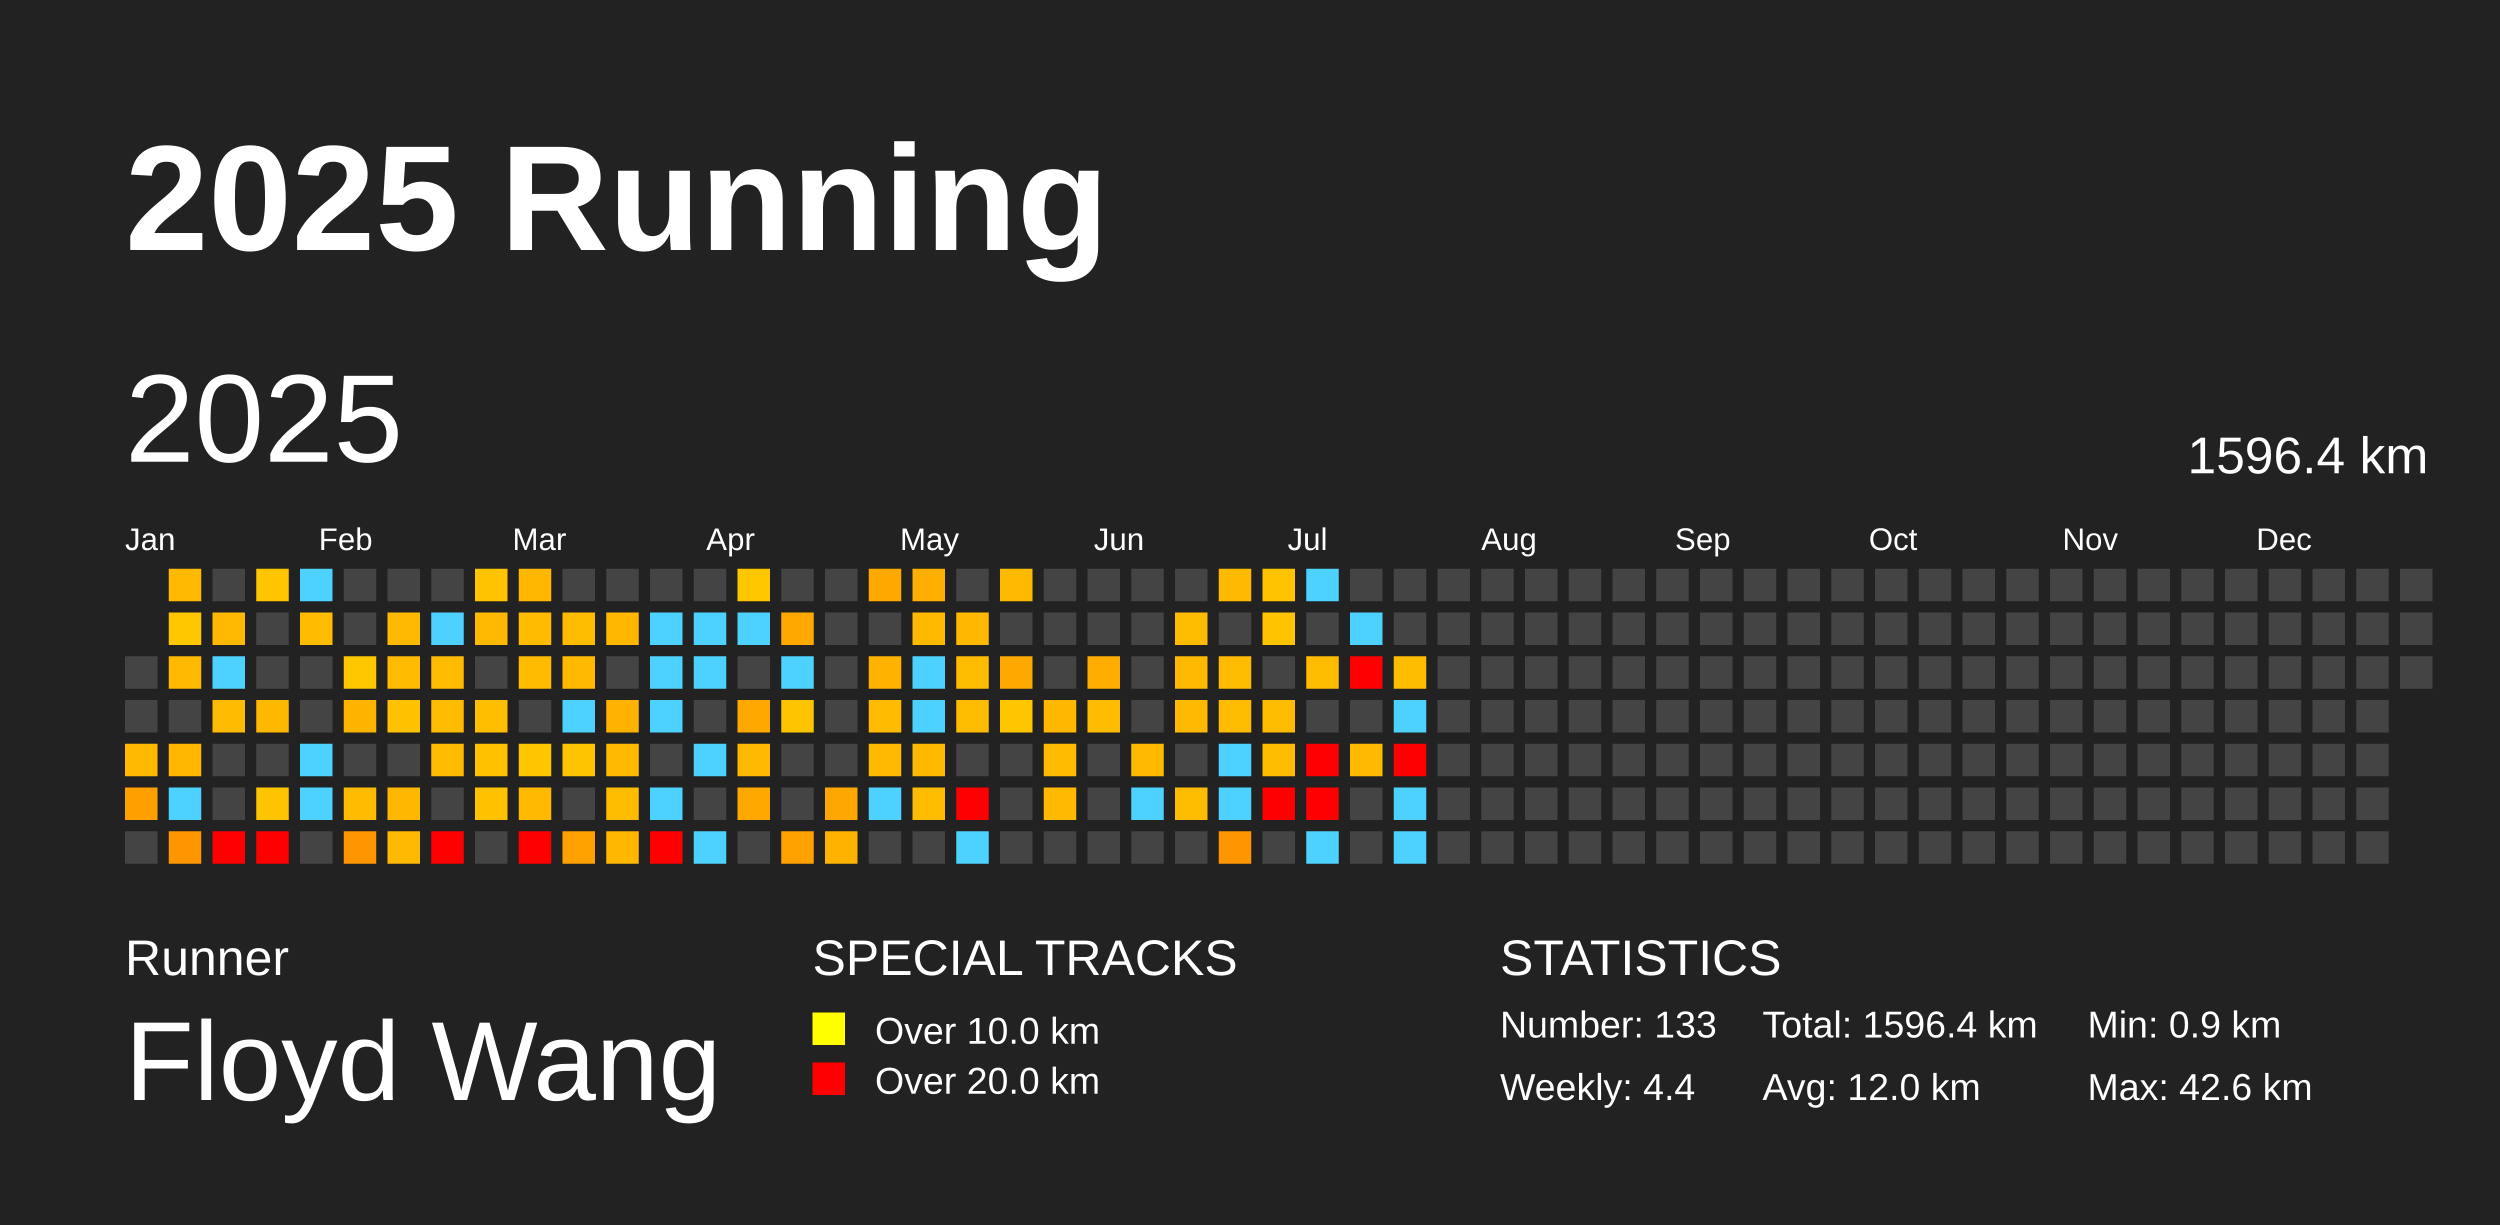
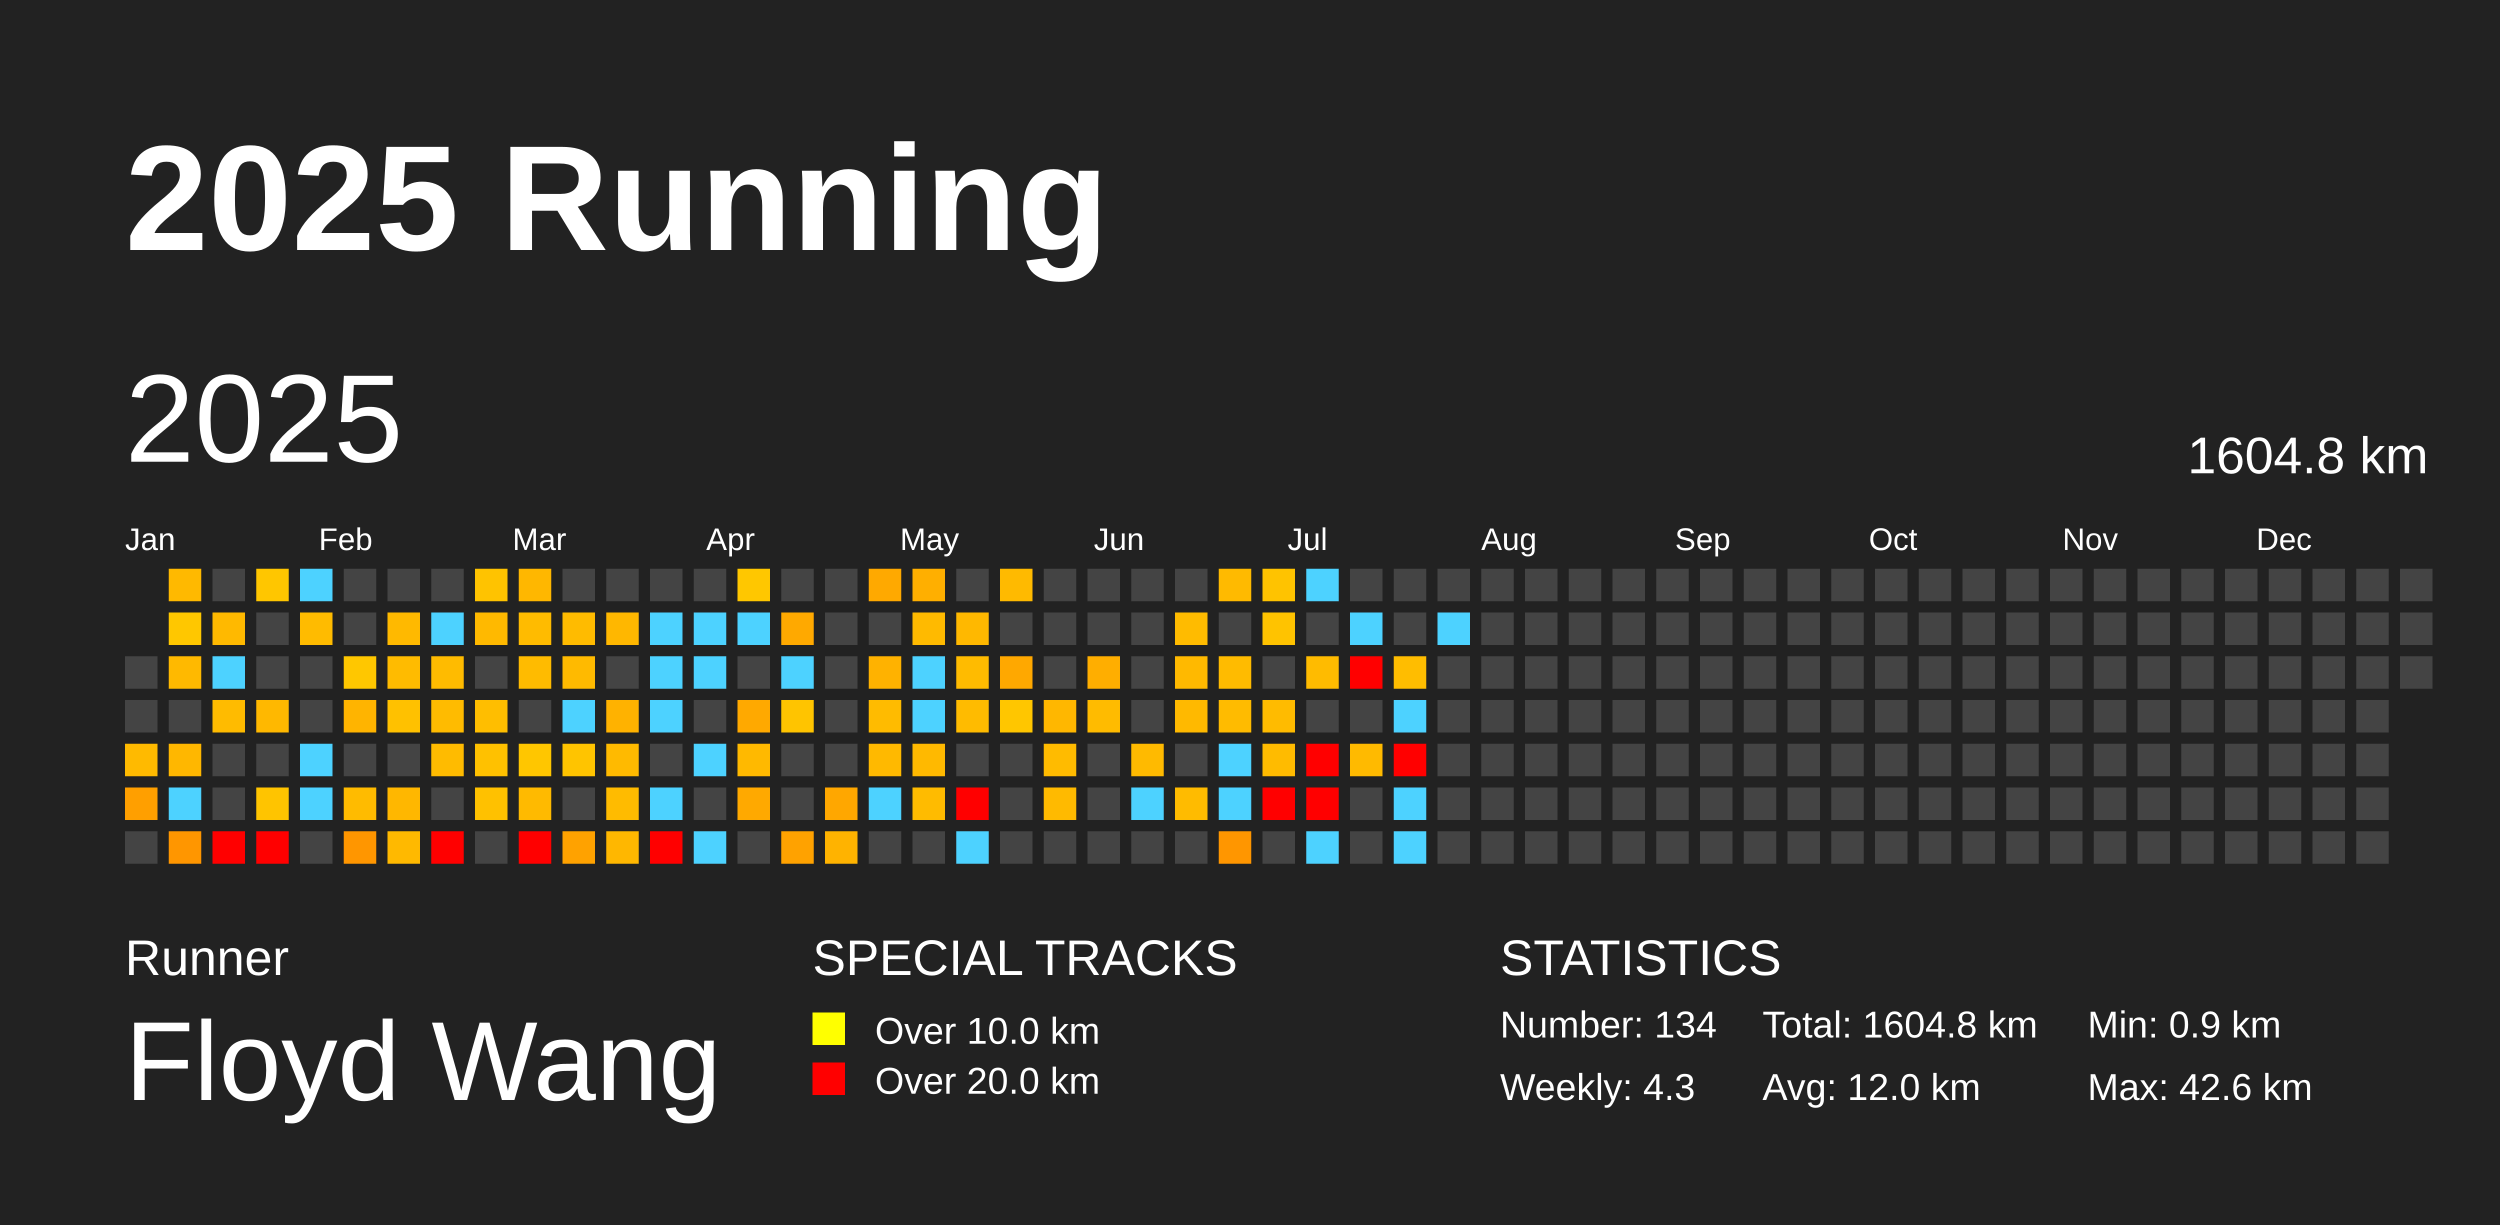
<svg xmlns="http://www.w3.org/2000/svg" baseProfile="full" height="98mm" version="1.1" viewBox="0,0,200,98" width="200mm">
  <defs />
  <rect fill="#222222" height="98" width="200" x="0" y="0" />
  <text fill="#FFFFFF" style="font-size:12px; font-family:Arial; font-weight:bold;" x="10" y="20">2025 Running</text>
  <text fill="#FFFFFF" style="font-size:4px; font-family:Arial" x="10" y="78">Runner</text>
  <text fill="#FFFFFF" style="font-size:9px; font-family:Arial" x="10" y="88">Floyd Wang</text>
  <text fill="#FFFFFF" style="font-size:4px; font-family:Arial" x="65" y="78">SPECIAL TRACKS</text>
  <rect fill="yellow" height="2.6" width="2.6" x="65" y="81" />
  <text fill="#FFFFFF" style="font-size:3px; font-family:Arial" x="70" y="83.5">Over 10.0 km</text>
  <rect fill="red" height="2.6" width="2.6" x="65" y="85" />
  <text fill="#FFFFFF" style="font-size:3px; font-family:Arial" x="70" y="87.5">Over 20.0 km</text>
  <text fill="#FFFFFF" style="font-size:4px; font-family:Arial" x="120" y="78">STATISTICS</text>
-   <text fill="#FFFFFF" style="font-size:3px; font-family:Arial" x="120" y="83">Number: 133</text>
-   <text fill="#FFFFFF" style="font-size:3px; font-family:Arial" x="120" y="88">Weekly: 4.4</text>
-   <text fill="#FFFFFF" style="font-size:3px; font-family:Arial" x="141" y="83">Total: 1596.4 km</text>
+   <text fill="#FFFFFF" style="font-size:3px; font-family:Arial" x="120" y="83">Number: 134</text>
+   <text fill="#FFFFFF" style="font-size:3px; font-family:Arial" x="120" y="88">Weekly: 4.3</text>
+   <text fill="#FFFFFF" style="font-size:3px; font-family:Arial" x="141" y="83">Total: 1604.8 km</text>
  <text fill="#FFFFFF" style="font-size:3px; font-family:Arial" x="141" y="88">Avg: 12.0 km</text>
  <text fill="#FFFFFF" style="font-size:3px; font-family:Arial" x="167" y="83">Min: 0.9 km</text>
  <text fill="#FFFFFF" style="font-size:3px; font-family:Arial" x="167" y="88">Max: 42.6 km</text>
  <text dominant-baseline="hanging" fill="#FFFFFF" style="font-size:10.0px; font-family:Arial;" x="10" y="30">2025</text>
-   <text dominant-baseline="hanging" fill="#FFFFFF" style="font-size:4.125px; font-family:Arial;" x="175" y="35">1596.4 km</text>
+   <text dominant-baseline="hanging" fill="#FFFFFF" style="font-size:4.125px; font-family:Arial;" x="175" y="35">1604.8 km</text>
  <text fill="#FFFFFF" style="font-size:2.5px; font-family:Arial" x="10.0" y="44">Jan</text>
  <text fill="#FFFFFF" style="font-size:2.5px; font-family:Arial" x="25.5" y="44">Feb</text>
  <text fill="#FFFFFF" style="font-size:2.5px; font-family:Arial" x="41.0" y="44">Mar</text>
  <text fill="#FFFFFF" style="font-size:2.5px; font-family:Arial" x="56.5" y="44">Apr</text>
  <text fill="#FFFFFF" style="font-size:2.5px; font-family:Arial" x="72.0" y="44">May</text>
  <text fill="#FFFFFF" style="font-size:2.5px; font-family:Arial" x="87.5" y="44">Jun</text>
  <text fill="#FFFFFF" style="font-size:2.5px; font-family:Arial" x="103.0" y="44">Jul</text>
  <text fill="#FFFFFF" style="font-size:2.5px; font-family:Arial" x="118.5" y="44">Aug</text>
  <text fill="#FFFFFF" style="font-size:2.5px; font-family:Arial" x="134.0" y="44">Sep</text>
  <text fill="#FFFFFF" style="font-size:2.5px; font-family:Arial" x="149.5" y="44">Oct</text>
  <text fill="#FFFFFF" style="font-size:2.5px; font-family:Arial" x="165.0" y="44">Nov</text>
  <text fill="#FFFFFF" style="font-size:2.5px; font-family:Arial" x="180.5" y="44">Dec</text>
  <rect fill="#444444" height="2.6" width="2.6" x="10.0" y="52.5" />
  <rect fill="#444444" height="2.6" width="2.6" x="10.0" y="56.0" />
  <rect fill="#ffba00" height="2.6" width="2.6" x="10.0" y="59.5" />
  <rect fill="#ff9f00" height="2.6" width="2.6" x="10.0" y="63.0" />
  <rect fill="#444444" height="2.6" width="2.6" x="10.0" y="66.5" />
  <rect fill="#ffb900" height="2.6" width="2.6" x="13.5" y="45.5" />
  <rect fill="#ffc700" height="2.6" width="2.6" x="13.5" y="49.0" />
  <rect fill="#ffb900" height="2.6" width="2.6" x="13.5" y="52.5" />
  <rect fill="#444444" height="2.6" width="2.6" x="13.5" y="56.0" />
  <rect fill="#ffb700" height="2.6" width="2.6" x="13.5" y="59.5" />
  <rect fill="#4dd2ff" height="2.6" width="2.6" x="13.5" y="63.0" />
  <rect fill="#ff9600" height="2.6" width="2.6" x="13.5" y="66.5" />
  <rect fill="#444444" height="2.6" width="2.6" x="17.0" y="45.5" />
  <rect fill="#ffb900" height="2.6" width="2.6" x="17.0" y="49.0" />
  <rect fill="#4dd2ff" height="2.6" width="2.6" x="17.0" y="52.5" />
  <rect fill="#ffbb00" height="2.6" width="2.6" x="17.0" y="56.0" />
  <rect fill="#444444" height="2.6" width="2.6" x="17.0" y="59.5" />
  <rect fill="#444444" height="2.6" width="2.6" x="17.0" y="63.0" />
  <rect fill="red" height="2.6" width="2.6" x="17.0" y="66.5" />
  <rect fill="#ffc600" height="2.6" width="2.6" x="20.5" y="45.5" />
  <rect fill="#444444" height="2.6" width="2.6" x="20.5" y="49.0" />
  <rect fill="#444444" height="2.6" width="2.6" x="20.5" y="52.5" />
  <rect fill="#ffb800" height="2.6" width="2.6" x="20.5" y="56.0" />
  <rect fill="#444444" height="2.6" width="2.6" x="20.5" y="59.5" />
  <rect fill="#ffc400" height="2.6" width="2.6" x="20.5" y="63.0" />
  <rect fill="red" height="2.6" width="2.6" x="20.5" y="66.5" />
  <rect fill="#4dd2ff" height="2.6" width="2.6" x="24.0" y="45.5" />
  <rect fill="#ffbb00" height="2.6" width="2.6" x="24.0" y="49.0" />
  <rect fill="#444444" height="2.6" width="2.6" x="24.0" y="52.5" />
  <rect fill="#444444" height="2.6" width="2.6" x="24.0" y="56.0" />
  <rect fill="#4dd2ff" height="2.6" width="2.6" x="24.0" y="59.5" />
  <rect fill="#4dd2ff" height="2.6" width="2.6" x="24.0" y="63.0" />
  <rect fill="#444444" height="2.6" width="2.6" x="24.0" y="66.5" />
  <rect fill="#444444" height="2.6" width="2.6" x="27.5" y="45.5" />
  <rect fill="#444444" height="2.6" width="2.6" x="27.5" y="49.0" />
  <rect fill="#ffc700" height="2.6" width="2.6" x="27.5" y="52.5" />
  <rect fill="#ffb400" height="2.6" width="2.6" x="27.5" y="56.0" />
  <rect fill="#444444" height="2.6" width="2.6" x="27.5" y="59.5" />
  <rect fill="#ffbb00" height="2.6" width="2.6" x="27.5" y="63.0" />
  <rect fill="#ff9600" height="2.6" width="2.6" x="27.5" y="66.5" />
  <rect fill="#444444" height="2.6" width="2.6" x="31.0" y="45.5" />
  <rect fill="#ffb900" height="2.6" width="2.6" x="31.0" y="49.0" />
  <rect fill="#ffbb00" height="2.6" width="2.6" x="31.0" y="52.5" />
  <rect fill="#ffc100" height="2.6" width="2.6" x="31.0" y="56.0" />
  <rect fill="#444444" height="2.6" width="2.6" x="31.0" y="59.5" />
  <rect fill="#ffb700" height="2.6" width="2.6" x="31.0" y="63.0" />
  <rect fill="#ffb900" height="2.6" width="2.6" x="31.0" y="66.5" />
  <rect fill="#444444" height="2.6" width="2.6" x="34.5" y="45.5" />
  <rect fill="#4dd2ff" height="2.6" width="2.6" x="34.5" y="49.0" />
  <rect fill="#ffbb00" height="2.6" width="2.6" x="34.5" y="52.5" />
  <rect fill="#ffbb00" height="2.6" width="2.6" x="34.5" y="56.0" />
  <rect fill="#ffbb00" height="2.6" width="2.6" x="34.5" y="59.5" />
  <rect fill="#444444" height="2.6" width="2.6" x="34.5" y="63.0" />
  <rect fill="red" height="2.6" width="2.6" x="34.5" y="66.5" />
  <rect fill="#ffc300" height="2.6" width="2.6" x="38.0" y="45.5" />
  <rect fill="#ffb900" height="2.6" width="2.6" x="38.0" y="49.0" />
  <rect fill="#444444" height="2.6" width="2.6" x="38.0" y="52.5" />
  <rect fill="#ffbe00" height="2.6" width="2.6" x="38.0" y="56.0" />
  <rect fill="#ffc100" height="2.6" width="2.6" x="38.0" y="59.5" />
  <rect fill="#ffc100" height="2.6" width="2.6" x="38.0" y="63.0" />
  <rect fill="#444444" height="2.6" width="2.6" x="38.0" y="66.5" />
  <rect fill="#ffb700" height="2.6" width="2.6" x="41.5" y="45.5" />
  <rect fill="#ffbb00" height="2.6" width="2.6" x="41.5" y="49.0" />
  <rect fill="#ffbb00" height="2.6" width="2.6" x="41.5" y="52.5" />
  <rect fill="#444444" height="2.6" width="2.6" x="41.5" y="56.0" />
  <rect fill="#ffc600" height="2.6" width="2.6" x="41.5" y="59.5" />
  <rect fill="#ffba00" height="2.6" width="2.6" x="41.5" y="63.0" />
  <rect fill="red" height="2.6" width="2.6" x="41.5" y="66.5" />
  <rect fill="#444444" height="2.6" width="2.6" x="45.0" y="45.5" />
  <rect fill="#ffbb00" height="2.6" width="2.6" x="45.0" y="49.0" />
  <rect fill="#ffba00" height="2.6" width="2.6" x="45.0" y="52.5" />
  <rect fill="#4dd2ff" height="2.6" width="2.6" x="45.0" y="56.0" />
  <rect fill="#ffc400" height="2.6" width="2.6" x="45.0" y="59.5" />
  <rect fill="#444444" height="2.6" width="2.6" x="45.0" y="63.0" />
  <rect fill="#ffa200" height="2.6" width="2.6" x="45.0" y="66.5" />
  <rect fill="#444444" height="2.6" width="2.6" x="48.5" y="45.5" />
  <rect fill="#ffb700" height="2.6" width="2.6" x="48.5" y="49.0" />
  <rect fill="#444444" height="2.6" width="2.6" x="48.5" y="52.5" />
  <rect fill="#ffb200" height="2.6" width="2.6" x="48.5" y="56.0" />
  <rect fill="#ffba00" height="2.6" width="2.6" x="48.5" y="59.5" />
  <rect fill="#ffbb00" height="2.6" width="2.6" x="48.5" y="63.0" />
  <rect fill="#ffb700" height="2.6" width="2.6" x="48.5" y="66.5" />
  <rect fill="#444444" height="2.6" width="2.6" x="52.0" y="45.5" />
  <rect fill="#4dd2ff" height="2.6" width="2.6" x="52.0" y="49.0" />
  <rect fill="#4dd2ff" height="2.6" width="2.6" x="52.0" y="52.5" />
  <rect fill="#4dd2ff" height="2.6" width="2.6" x="52.0" y="56.0" />
  <rect fill="#444444" height="2.6" width="2.6" x="52.0" y="59.5" />
  <rect fill="#4dd2ff" height="2.6" width="2.6" x="52.0" y="63.0" />
  <rect fill="red" height="2.6" width="2.6" x="52.0" y="66.5" />
  <rect fill="#444444" height="2.6" width="2.6" x="55.5" y="45.5" />
  <rect fill="#4dd2ff" height="2.6" width="2.6" x="55.5" y="49.0" />
  <rect fill="#4dd2ff" height="2.6" width="2.6" x="55.5" y="52.5" />
  <rect fill="#444444" height="2.6" width="2.6" x="55.5" y="56.0" />
  <rect fill="#4dd2ff" height="2.6" width="2.6" x="55.5" y="59.5" />
  <rect fill="#444444" height="2.6" width="2.6" x="55.5" y="63.0" />
  <rect fill="#4dd2ff" height="2.6" width="2.6" x="55.5" y="66.5" />
  <rect fill="#ffc700" height="2.6" width="2.6" x="59.0" y="45.5" />
  <rect fill="#4dd2ff" height="2.6" width="2.6" x="59.0" y="49.0" />
  <rect fill="#444444" height="2.6" width="2.6" x="59.0" y="52.5" />
  <rect fill="#ffa900" height="2.6" width="2.6" x="59.0" y="56.0" />
  <rect fill="#ffb900" height="2.6" width="2.6" x="59.0" y="59.5" />
  <rect fill="#ffa900" height="2.6" width="2.6" x="59.0" y="63.0" />
  <rect fill="#444444" height="2.6" width="2.6" x="59.0" y="66.5" />
  <rect fill="#444444" height="2.6" width="2.6" x="62.5" y="45.5" />
  <rect fill="#ffa900" height="2.6" width="2.6" x="62.5" y="49.0" />
  <rect fill="#4dd2ff" height="2.6" width="2.6" x="62.5" y="52.5" />
  <rect fill="#ffc400" height="2.6" width="2.6" x="62.5" y="56.0" />
  <rect fill="#444444" height="2.6" width="2.6" x="62.5" y="59.5" />
  <rect fill="#444444" height="2.6" width="2.6" x="62.5" y="63.0" />
  <rect fill="#ffa200" height="2.6" width="2.6" x="62.5" y="66.5" />
  <rect fill="#444444" height="2.6" width="2.6" x="66.0" y="45.5" />
  <rect fill="#444444" height="2.6" width="2.6" x="66.0" y="49.0" />
  <rect fill="#444444" height="2.6" width="2.6" x="66.0" y="52.5" />
  <rect fill="#444444" height="2.6" width="2.6" x="66.0" y="56.0" />
  <rect fill="#444444" height="2.6" width="2.6" x="66.0" y="59.5" />
  <rect fill="#ffa700" height="2.6" width="2.6" x="66.0" y="63.0" />
  <rect fill="#ffb300" height="2.6" width="2.6" x="66.0" y="66.5" />
  <rect fill="#ffa900" height="2.6" width="2.6" x="69.5" y="45.5" />
  <rect fill="#444444" height="2.6" width="2.6" x="69.5" y="49.0" />
  <rect fill="#ffb200" height="2.6" width="2.6" x="69.5" y="52.5" />
  <rect fill="#ffbb00" height="2.6" width="2.6" x="69.5" y="56.0" />
  <rect fill="#ffb900" height="2.6" width="2.6" x="69.5" y="59.5" />
  <rect fill="#4dd2ff" height="2.6" width="2.6" x="69.5" y="63.0" />
  <rect fill="#444444" height="2.6" width="2.6" x="69.5" y="66.5" />
  <rect fill="#ffaf00" height="2.6" width="2.6" x="73.0" y="45.5" />
  <rect fill="#ffba00" height="2.6" width="2.6" x="73.0" y="49.0" />
  <rect fill="#4dd2ff" height="2.6" width="2.6" x="73.0" y="52.5" />
  <rect fill="#4dd2ff" height="2.6" width="2.6" x="73.0" y="56.0" />
  <rect fill="#ffb900" height="2.6" width="2.6" x="73.0" y="59.5" />
  <rect fill="#ffbb00" height="2.6" width="2.6" x="73.0" y="63.0" />
  <rect fill="#444444" height="2.6" width="2.6" x="73.0" y="66.5" />
  <rect fill="#444444" height="2.6" width="2.6" x="76.5" y="45.5" />
  <rect fill="#ffb800" height="2.6" width="2.6" x="76.5" y="49.0" />
  <rect fill="#ffbb00" height="2.6" width="2.6" x="76.5" y="52.5" />
  <rect fill="#ffbb00" height="2.6" width="2.6" x="76.5" y="56.0" />
  <rect fill="#444444" height="2.6" width="2.6" x="76.5" y="59.5" />
  <rect fill="red" height="2.6" width="2.6" x="76.5" y="63.0" />
  <rect fill="#4dd2ff" height="2.6" width="2.6" x="76.5" y="66.5" />
  <rect fill="#ffba00" height="2.6" width="2.6" x="80.0" y="45.5" />
  <rect fill="#444444" height="2.6" width="2.6" x="80.0" y="49.0" />
  <rect fill="#ffa800" height="2.6" width="2.6" x="80.0" y="52.5" />
  <rect fill="#ffc600" height="2.6" width="2.6" x="80.0" y="56.0" />
  <rect fill="#444444" height="2.6" width="2.6" x="80.0" y="59.5" />
  <rect fill="#444444" height="2.6" width="2.6" x="80.0" y="63.0" />
  <rect fill="#444444" height="2.6" width="2.6" x="80.0" y="66.5" />
  <rect fill="#444444" height="2.6" width="2.6" x="83.5" y="45.5" />
  <rect fill="#444444" height="2.6" width="2.6" x="83.5" y="49.0" />
  <rect fill="#444444" height="2.6" width="2.6" x="83.5" y="52.5" />
  <rect fill="#ffb700" height="2.6" width="2.6" x="83.5" y="56.0" />
  <rect fill="#ffbb00" height="2.6" width="2.6" x="83.5" y="59.5" />
  <rect fill="#ffba00" height="2.6" width="2.6" x="83.5" y="63.0" />
  <rect fill="#444444" height="2.6" width="2.6" x="83.5" y="66.5" />
  <rect fill="#444444" height="2.6" width="2.6" x="87.0" y="45.5" />
  <rect fill="#444444" height="2.6" width="2.6" x="87.0" y="49.0" />
  <rect fill="#ffae00" height="2.6" width="2.6" x="87.0" y="52.5" />
  <rect fill="#ffbb00" height="2.6" width="2.6" x="87.0" y="56.0" />
  <rect fill="#444444" height="2.6" width="2.6" x="87.0" y="59.5" />
  <rect fill="#444444" height="2.6" width="2.6" x="87.0" y="63.0" />
  <rect fill="#444444" height="2.6" width="2.6" x="87.0" y="66.5" />
  <rect fill="#444444" height="2.6" width="2.6" x="90.5" y="45.5" />
  <rect fill="#444444" height="2.6" width="2.6" x="90.5" y="49.0" />
  <rect fill="#444444" height="2.6" width="2.6" x="90.5" y="52.5" />
  <rect fill="#444444" height="2.6" width="2.6" x="90.5" y="56.0" />
  <rect fill="#ffba00" height="2.6" width="2.6" x="90.5" y="59.5" />
  <rect fill="#4dd2ff" height="2.6" width="2.6" x="90.5" y="63.0" />
  <rect fill="#444444" height="2.6" width="2.6" x="90.5" y="66.5" />
  <rect fill="#444444" height="2.6" width="2.6" x="94.0" y="45.5" />
  <rect fill="#ffbb00" height="2.6" width="2.6" x="94.0" y="49.0" />
  <rect fill="#ffb900" height="2.6" width="2.6" x="94.0" y="52.5" />
  <rect fill="#ffb900" height="2.6" width="2.6" x="94.0" y="56.0" />
  <rect fill="#444444" height="2.6" width="2.6" x="94.0" y="59.5" />
  <rect fill="#ffbb00" height="2.6" width="2.6" x="94.0" y="63.0" />
  <rect fill="#444444" height="2.6" width="2.6" x="94.0" y="66.5" />
  <rect fill="#ffba00" height="2.6" width="2.6" x="97.5" y="45.5" />
  <rect fill="#444444" height="2.6" width="2.6" x="97.5" y="49.0" />
  <rect fill="#ffbb00" height="2.6" width="2.6" x="97.5" y="52.5" />
  <rect fill="#ffbb00" height="2.6" width="2.6" x="97.5" y="56.0" />
  <rect fill="#4dd2ff" height="2.6" width="2.6" x="97.5" y="59.5" />
  <rect fill="#4dd2ff" height="2.6" width="2.6" x="97.5" y="63.0" />
  <rect fill="#ff9600" height="2.6" width="2.6" x="97.5" y="66.5" />
  <rect fill="#ffc300" height="2.6" width="2.6" x="101.0" y="45.5" />
  <rect fill="#ffc300" height="2.6" width="2.6" x="101.0" y="49.0" />
  <rect fill="#444444" height="2.6" width="2.6" x="101.0" y="52.5" />
  <rect fill="#ffbb00" height="2.6" width="2.6" x="101.0" y="56.0" />
  <rect fill="#ffbb00" height="2.6" width="2.6" x="101.0" y="59.5" />
  <rect fill="red" height="2.6" width="2.6" x="101.0" y="63.0" />
  <rect fill="#444444" height="2.6" width="2.6" x="101.0" y="66.5" />
  <rect fill="#4dd2ff" height="2.6" width="2.6" x="104.5" y="45.5" />
  <rect fill="#444444" height="2.6" width="2.6" x="104.5" y="49.0" />
  <rect fill="#ffbb00" height="2.6" width="2.6" x="104.5" y="52.5" />
  <rect fill="#444444" height="2.6" width="2.6" x="104.5" y="56.0" />
  <rect fill="red" height="2.6" width="2.6" x="104.5" y="59.5" />
  <rect fill="red" height="2.6" width="2.6" x="104.5" y="63.0" />
  <rect fill="#4dd2ff" height="2.6" width="2.6" x="104.5" y="66.5" />
  <rect fill="#444444" height="2.6" width="2.6" x="108.0" y="45.5" />
  <rect fill="#4dd2ff" height="2.6" width="2.6" x="108.0" y="49.0" />
  <rect fill="red" height="2.6" width="2.6" x="108.0" y="52.5" />
  <rect fill="#444444" height="2.6" width="2.6" x="108.0" y="56.0" />
  <rect fill="#ffba00" height="2.6" width="2.6" x="108.0" y="59.5" />
  <rect fill="#444444" height="2.6" width="2.6" x="108.0" y="63.0" />
  <rect fill="#444444" height="2.6" width="2.6" x="108.0" y="66.5" />
  <rect fill="#444444" height="2.6" width="2.6" x="111.5" y="45.5" />
  <rect fill="#444444" height="2.6" width="2.6" x="111.5" y="49.0" />
  <rect fill="#ffbd00" height="2.6" width="2.6" x="111.5" y="52.5" />
  <rect fill="#4dd2ff" height="2.6" width="2.6" x="111.5" y="56.0" />
  <rect fill="red" height="2.6" width="2.6" x="111.5" y="59.5" />
  <rect fill="#4dd2ff" height="2.6" width="2.6" x="111.5" y="63.0" />
  <rect fill="#4dd2ff" height="2.6" width="2.6" x="111.5" y="66.5" />
  <rect fill="#444444" height="2.6" width="2.6" x="115.0" y="45.5" />
-   <rect fill="#444444" height="2.6" width="2.6" x="115.0" y="49.0" />
+   <rect fill="#4dd2ff" height="2.6" width="2.6" x="115.0" y="49.0" />
  <rect fill="#444444" height="2.6" width="2.6" x="115.0" y="52.5" />
  <rect fill="#444444" height="2.6" width="2.6" x="115.0" y="56.0" />
  <rect fill="#444444" height="2.6" width="2.6" x="115.0" y="59.5" />
  <rect fill="#444444" height="2.6" width="2.6" x="115.0" y="63.0" />
  <rect fill="#444444" height="2.6" width="2.6" x="115.0" y="66.5" />
  <rect fill="#444444" height="2.6" width="2.6" x="118.5" y="45.5" />
  <rect fill="#444444" height="2.6" width="2.6" x="118.5" y="49.0" />
  <rect fill="#444444" height="2.6" width="2.6" x="118.5" y="52.5" />
  <rect fill="#444444" height="2.6" width="2.6" x="118.5" y="56.0" />
  <rect fill="#444444" height="2.6" width="2.6" x="118.5" y="59.5" />
  <rect fill="#444444" height="2.6" width="2.6" x="118.5" y="63.0" />
  <rect fill="#444444" height="2.6" width="2.6" x="118.5" y="66.5" />
  <rect fill="#444444" height="2.6" width="2.6" x="122.0" y="45.5" />
  <rect fill="#444444" height="2.6" width="2.6" x="122.0" y="49.0" />
  <rect fill="#444444" height="2.6" width="2.6" x="122.0" y="52.5" />
  <rect fill="#444444" height="2.6" width="2.6" x="122.0" y="56.0" />
  <rect fill="#444444" height="2.6" width="2.6" x="122.0" y="59.5" />
  <rect fill="#444444" height="2.6" width="2.6" x="122.0" y="63.0" />
  <rect fill="#444444" height="2.6" width="2.6" x="122.0" y="66.5" />
  <rect fill="#444444" height="2.6" width="2.6" x="125.5" y="45.5" />
  <rect fill="#444444" height="2.6" width="2.6" x="125.5" y="49.0" />
  <rect fill="#444444" height="2.6" width="2.6" x="125.5" y="52.5" />
  <rect fill="#444444" height="2.6" width="2.6" x="125.5" y="56.0" />
  <rect fill="#444444" height="2.6" width="2.6" x="125.5" y="59.5" />
  <rect fill="#444444" height="2.6" width="2.6" x="125.5" y="63.0" />
  <rect fill="#444444" height="2.6" width="2.6" x="125.5" y="66.5" />
  <rect fill="#444444" height="2.6" width="2.6" x="129.0" y="45.5" />
  <rect fill="#444444" height="2.6" width="2.6" x="129.0" y="49.0" />
  <rect fill="#444444" height="2.6" width="2.6" x="129.0" y="52.5" />
  <rect fill="#444444" height="2.6" width="2.6" x="129.0" y="56.0" />
  <rect fill="#444444" height="2.6" width="2.6" x="129.0" y="59.5" />
  <rect fill="#444444" height="2.6" width="2.6" x="129.0" y="63.0" />
  <rect fill="#444444" height="2.6" width="2.6" x="129.0" y="66.5" />
  <rect fill="#444444" height="2.6" width="2.6" x="132.5" y="45.5" />
  <rect fill="#444444" height="2.6" width="2.6" x="132.5" y="49.0" />
  <rect fill="#444444" height="2.6" width="2.6" x="132.5" y="52.5" />
  <rect fill="#444444" height="2.6" width="2.6" x="132.5" y="56.0" />
  <rect fill="#444444" height="2.6" width="2.6" x="132.5" y="59.5" />
  <rect fill="#444444" height="2.6" width="2.6" x="132.5" y="63.0" />
  <rect fill="#444444" height="2.6" width="2.6" x="132.5" y="66.5" />
  <rect fill="#444444" height="2.6" width="2.6" x="136.0" y="45.5" />
  <rect fill="#444444" height="2.6" width="2.6" x="136.0" y="49.0" />
  <rect fill="#444444" height="2.6" width="2.6" x="136.0" y="52.5" />
  <rect fill="#444444" height="2.6" width="2.6" x="136.0" y="56.0" />
  <rect fill="#444444" height="2.6" width="2.6" x="136.0" y="59.5" />
  <rect fill="#444444" height="2.6" width="2.6" x="136.0" y="63.0" />
  <rect fill="#444444" height="2.6" width="2.6" x="136.0" y="66.5" />
  <rect fill="#444444" height="2.6" width="2.6" x="139.5" y="45.5" />
  <rect fill="#444444" height="2.6" width="2.6" x="139.5" y="49.0" />
  <rect fill="#444444" height="2.6" width="2.6" x="139.5" y="52.5" />
  <rect fill="#444444" height="2.6" width="2.6" x="139.5" y="56.0" />
  <rect fill="#444444" height="2.6" width="2.6" x="139.5" y="59.5" />
  <rect fill="#444444" height="2.6" width="2.6" x="139.5" y="63.0" />
  <rect fill="#444444" height="2.6" width="2.6" x="139.5" y="66.5" />
  <rect fill="#444444" height="2.6" width="2.6" x="143.0" y="45.5" />
  <rect fill="#444444" height="2.6" width="2.6" x="143.0" y="49.0" />
  <rect fill="#444444" height="2.6" width="2.6" x="143.0" y="52.5" />
  <rect fill="#444444" height="2.6" width="2.6" x="143.0" y="56.0" />
  <rect fill="#444444" height="2.6" width="2.6" x="143.0" y="59.5" />
  <rect fill="#444444" height="2.6" width="2.6" x="143.0" y="63.0" />
  <rect fill="#444444" height="2.6" width="2.6" x="143.0" y="66.5" />
  <rect fill="#444444" height="2.6" width="2.6" x="146.5" y="45.5" />
  <rect fill="#444444" height="2.6" width="2.6" x="146.5" y="49.0" />
  <rect fill="#444444" height="2.6" width="2.6" x="146.5" y="52.5" />
  <rect fill="#444444" height="2.6" width="2.6" x="146.5" y="56.0" />
  <rect fill="#444444" height="2.6" width="2.6" x="146.5" y="59.5" />
  <rect fill="#444444" height="2.6" width="2.6" x="146.5" y="63.0" />
  <rect fill="#444444" height="2.6" width="2.6" x="146.5" y="66.5" />
  <rect fill="#444444" height="2.6" width="2.6" x="150.0" y="45.5" />
  <rect fill="#444444" height="2.6" width="2.6" x="150.0" y="49.0" />
  <rect fill="#444444" height="2.6" width="2.6" x="150.0" y="52.5" />
  <rect fill="#444444" height="2.6" width="2.6" x="150.0" y="56.0" />
  <rect fill="#444444" height="2.6" width="2.6" x="150.0" y="59.5" />
  <rect fill="#444444" height="2.6" width="2.6" x="150.0" y="63.0" />
  <rect fill="#444444" height="2.6" width="2.6" x="150.0" y="66.5" />
  <rect fill="#444444" height="2.6" width="2.6" x="153.5" y="45.5" />
  <rect fill="#444444" height="2.6" width="2.6" x="153.5" y="49.0" />
  <rect fill="#444444" height="2.6" width="2.6" x="153.5" y="52.5" />
  <rect fill="#444444" height="2.6" width="2.6" x="153.5" y="56.0" />
  <rect fill="#444444" height="2.6" width="2.6" x="153.5" y="59.5" />
  <rect fill="#444444" height="2.6" width="2.6" x="153.5" y="63.0" />
  <rect fill="#444444" height="2.6" width="2.6" x="153.5" y="66.5" />
  <rect fill="#444444" height="2.6" width="2.6" x="157.0" y="45.5" />
  <rect fill="#444444" height="2.6" width="2.6" x="157.0" y="49.0" />
  <rect fill="#444444" height="2.6" width="2.6" x="157.0" y="52.5" />
  <rect fill="#444444" height="2.6" width="2.6" x="157.0" y="56.0" />
  <rect fill="#444444" height="2.6" width="2.6" x="157.0" y="59.5" />
  <rect fill="#444444" height="2.6" width="2.6" x="157.0" y="63.0" />
  <rect fill="#444444" height="2.6" width="2.6" x="157.0" y="66.5" />
  <rect fill="#444444" height="2.6" width="2.6" x="160.5" y="45.5" />
  <rect fill="#444444" height="2.6" width="2.6" x="160.5" y="49.0" />
  <rect fill="#444444" height="2.6" width="2.6" x="160.5" y="52.5" />
  <rect fill="#444444" height="2.6" width="2.6" x="160.5" y="56.0" />
  <rect fill="#444444" height="2.6" width="2.6" x="160.5" y="59.5" />
  <rect fill="#444444" height="2.6" width="2.6" x="160.5" y="63.0" />
  <rect fill="#444444" height="2.6" width="2.6" x="160.5" y="66.5" />
  <rect fill="#444444" height="2.6" width="2.6" x="164.0" y="45.5" />
  <rect fill="#444444" height="2.6" width="2.6" x="164.0" y="49.0" />
  <rect fill="#444444" height="2.6" width="2.6" x="164.0" y="52.5" />
  <rect fill="#444444" height="2.6" width="2.6" x="164.0" y="56.0" />
  <rect fill="#444444" height="2.6" width="2.6" x="164.0" y="59.5" />
  <rect fill="#444444" height="2.6" width="2.6" x="164.0" y="63.0" />
  <rect fill="#444444" height="2.6" width="2.6" x="164.0" y="66.5" />
  <rect fill="#444444" height="2.6" width="2.6" x="167.5" y="45.5" />
  <rect fill="#444444" height="2.6" width="2.6" x="167.5" y="49.0" />
  <rect fill="#444444" height="2.6" width="2.6" x="167.5" y="52.5" />
  <rect fill="#444444" height="2.6" width="2.6" x="167.5" y="56.0" />
  <rect fill="#444444" height="2.6" width="2.6" x="167.5" y="59.5" />
  <rect fill="#444444" height="2.6" width="2.6" x="167.5" y="63.0" />
  <rect fill="#444444" height="2.6" width="2.6" x="167.5" y="66.5" />
  <rect fill="#444444" height="2.6" width="2.6" x="171.0" y="45.5" />
  <rect fill="#444444" height="2.6" width="2.6" x="171.0" y="49.0" />
  <rect fill="#444444" height="2.6" width="2.6" x="171.0" y="52.5" />
  <rect fill="#444444" height="2.6" width="2.6" x="171.0" y="56.0" />
  <rect fill="#444444" height="2.6" width="2.6" x="171.0" y="59.5" />
  <rect fill="#444444" height="2.6" width="2.6" x="171.0" y="63.0" />
  <rect fill="#444444" height="2.6" width="2.6" x="171.0" y="66.5" />
  <rect fill="#444444" height="2.6" width="2.6" x="174.5" y="45.5" />
  <rect fill="#444444" height="2.6" width="2.6" x="174.5" y="49.0" />
  <rect fill="#444444" height="2.6" width="2.6" x="174.5" y="52.5" />
  <rect fill="#444444" height="2.6" width="2.6" x="174.5" y="56.0" />
  <rect fill="#444444" height="2.6" width="2.6" x="174.5" y="59.5" />
  <rect fill="#444444" height="2.6" width="2.6" x="174.5" y="63.0" />
  <rect fill="#444444" height="2.6" width="2.6" x="174.5" y="66.5" />
  <rect fill="#444444" height="2.6" width="2.6" x="178.0" y="45.5" />
  <rect fill="#444444" height="2.6" width="2.6" x="178.0" y="49.0" />
  <rect fill="#444444" height="2.6" width="2.6" x="178.0" y="52.5" />
  <rect fill="#444444" height="2.6" width="2.6" x="178.0" y="56.0" />
  <rect fill="#444444" height="2.6" width="2.6" x="178.0" y="59.5" />
  <rect fill="#444444" height="2.6" width="2.6" x="178.0" y="63.0" />
  <rect fill="#444444" height="2.6" width="2.6" x="178.0" y="66.5" />
  <rect fill="#444444" height="2.6" width="2.6" x="181.5" y="45.5" />
  <rect fill="#444444" height="2.6" width="2.6" x="181.5" y="49.0" />
  <rect fill="#444444" height="2.6" width="2.6" x="181.5" y="52.5" />
  <rect fill="#444444" height="2.6" width="2.6" x="181.5" y="56.0" />
  <rect fill="#444444" height="2.6" width="2.6" x="181.5" y="59.5" />
  <rect fill="#444444" height="2.6" width="2.6" x="181.5" y="63.0" />
  <rect fill="#444444" height="2.6" width="2.6" x="181.5" y="66.5" />
  <rect fill="#444444" height="2.6" width="2.6" x="185.0" y="45.5" />
  <rect fill="#444444" height="2.6" width="2.6" x="185.0" y="49.0" />
  <rect fill="#444444" height="2.6" width="2.6" x="185.0" y="52.5" />
  <rect fill="#444444" height="2.6" width="2.6" x="185.0" y="56.0" />
  <rect fill="#444444" height="2.6" width="2.6" x="185.0" y="59.5" />
  <rect fill="#444444" height="2.6" width="2.6" x="185.0" y="63.0" />
  <rect fill="#444444" height="2.6" width="2.6" x="185.0" y="66.5" />
  <rect fill="#444444" height="2.6" width="2.6" x="188.5" y="45.5" />
  <rect fill="#444444" height="2.6" width="2.6" x="188.5" y="49.0" />
  <rect fill="#444444" height="2.6" width="2.6" x="188.5" y="52.5" />
  <rect fill="#444444" height="2.6" width="2.6" x="188.5" y="56.0" />
  <rect fill="#444444" height="2.6" width="2.6" x="188.5" y="59.5" />
  <rect fill="#444444" height="2.6" width="2.6" x="188.5" y="63.0" />
  <rect fill="#444444" height="2.6" width="2.6" x="188.5" y="66.5" />
  <rect fill="#444444" height="2.6" width="2.6" x="192.0" y="45.5" />
  <rect fill="#444444" height="2.6" width="2.6" x="192.0" y="49.0" />
  <rect fill="#444444" height="2.6" width="2.6" x="192.0" y="52.5" />
</svg>
